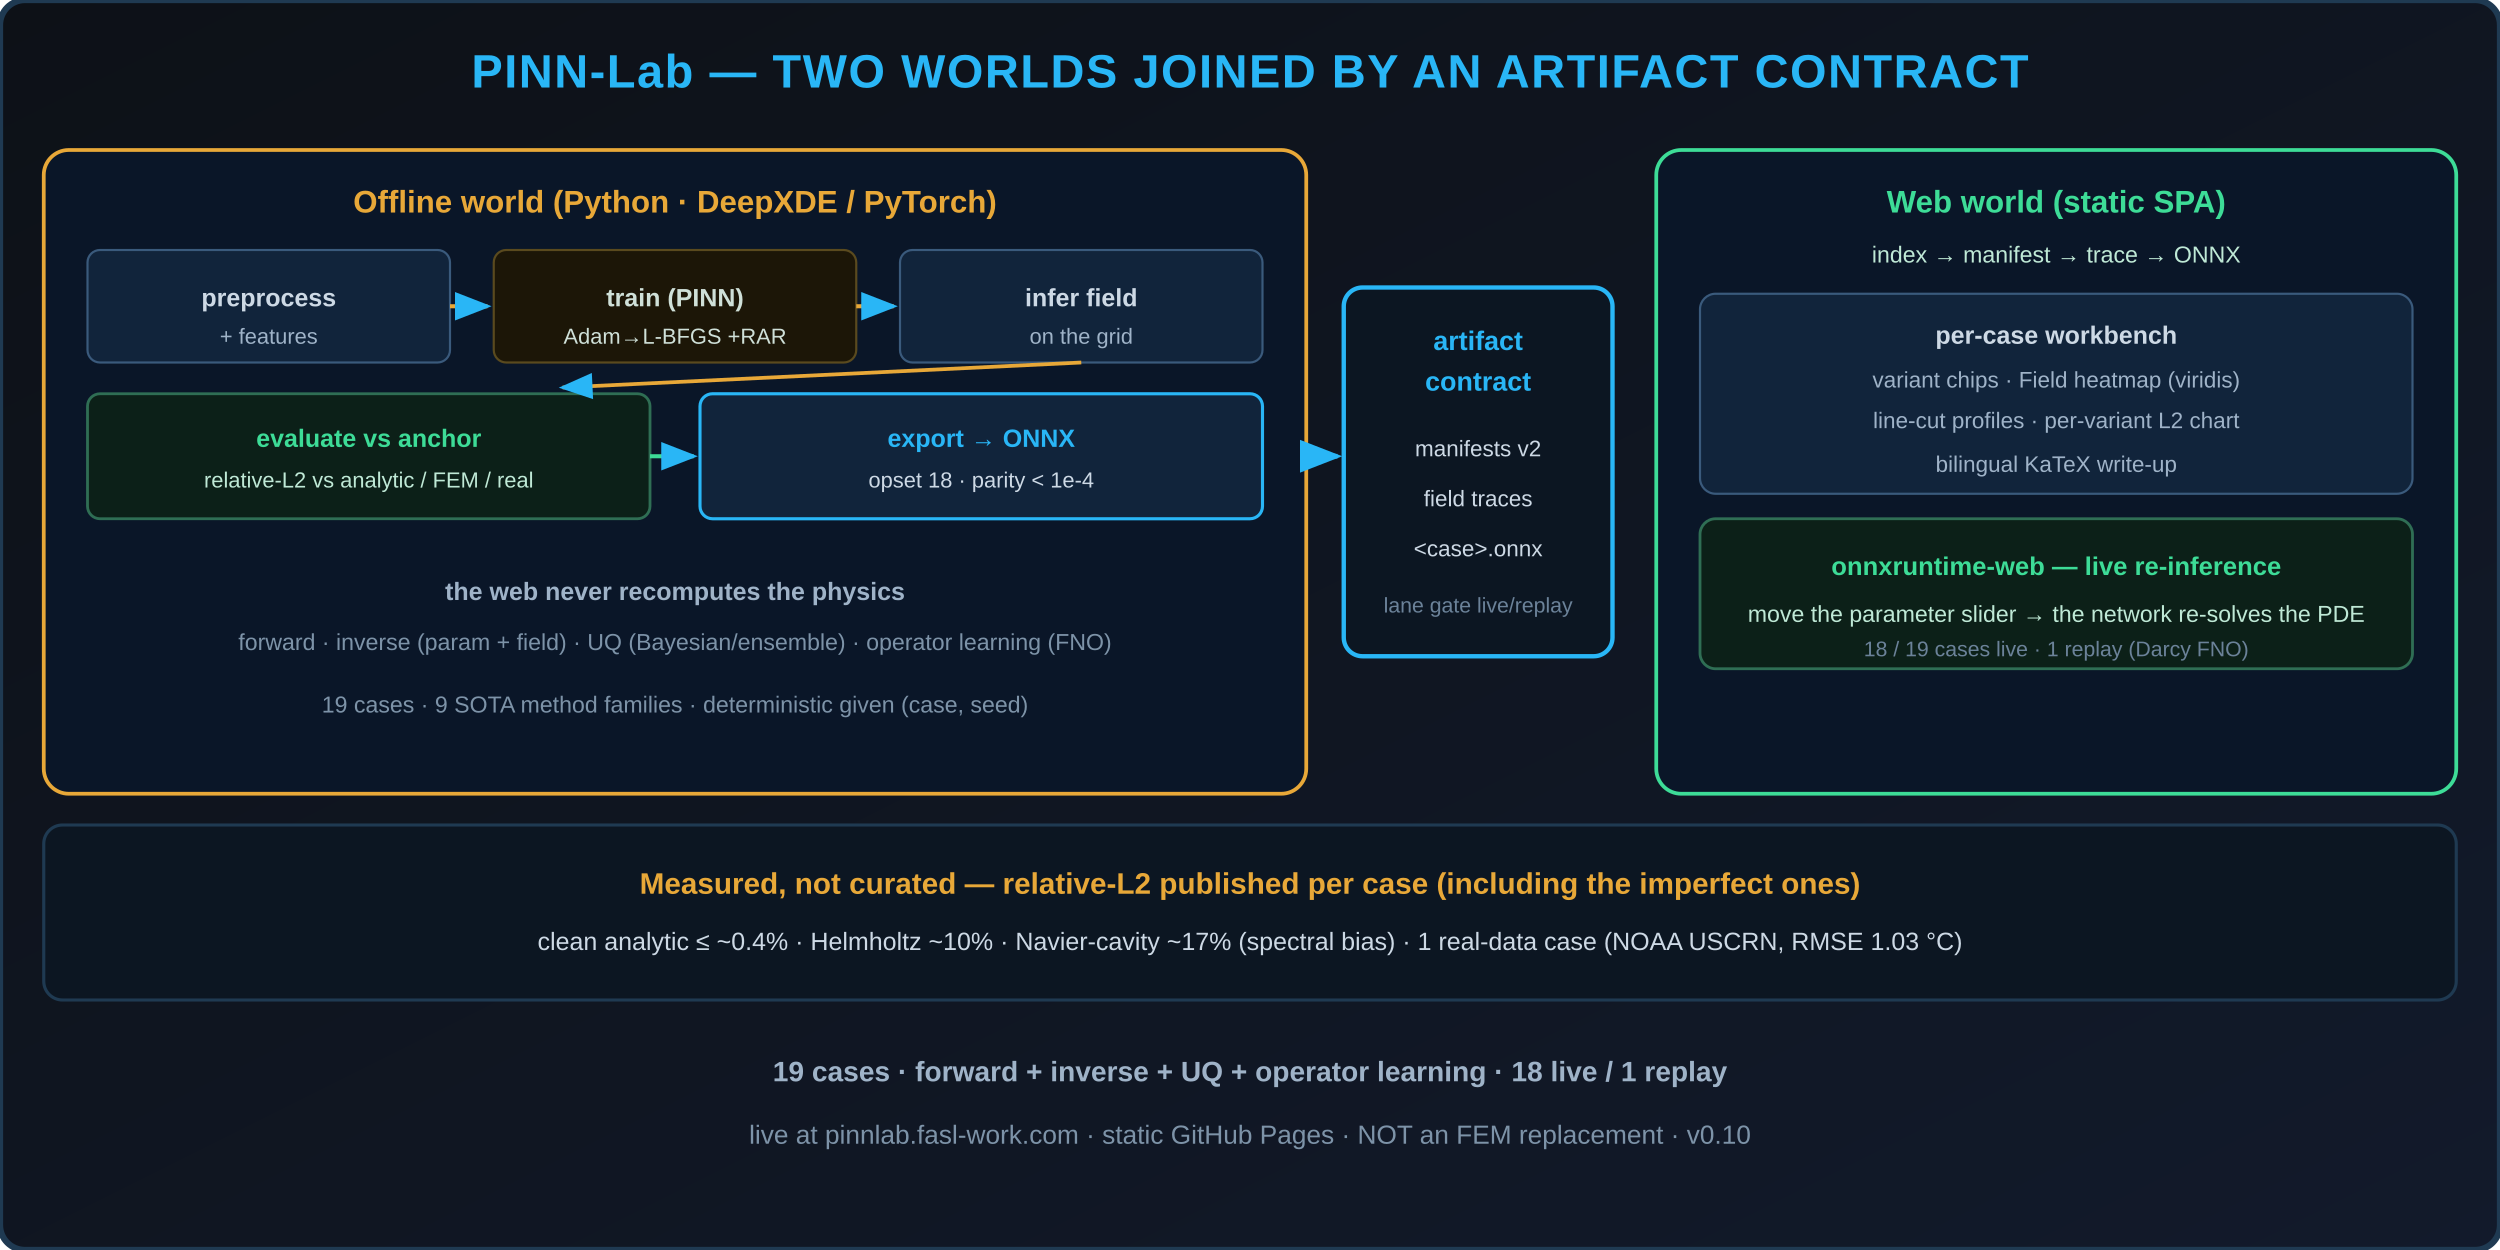
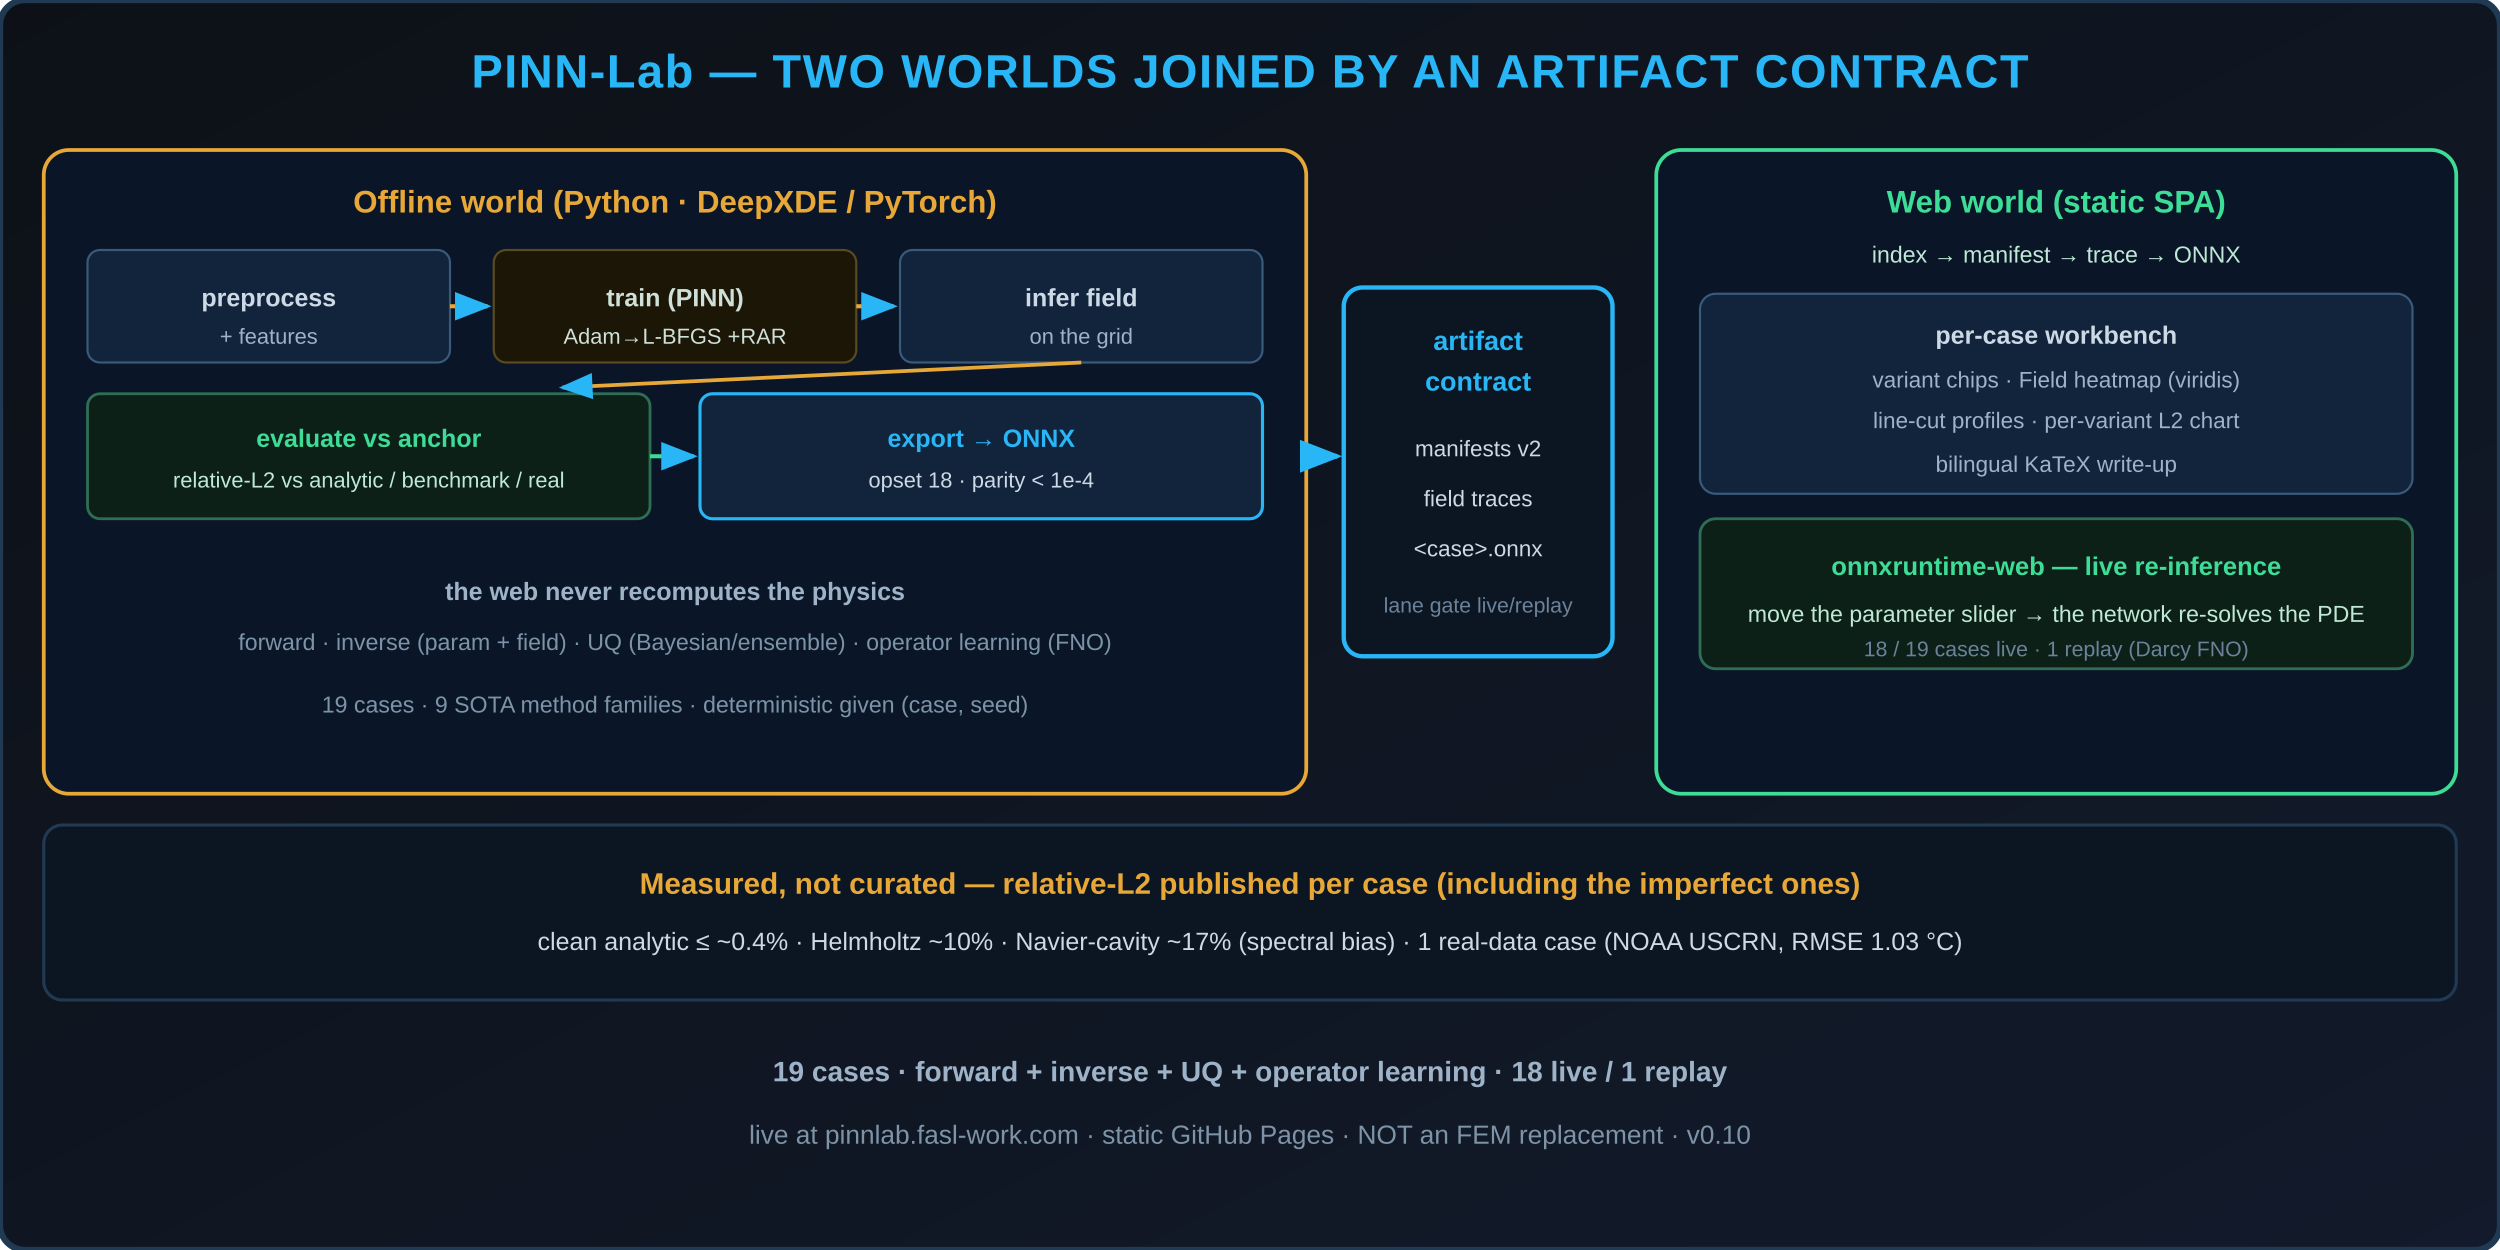
<svg xmlns="http://www.w3.org/2000/svg" viewBox="0 0 800 400" width="800" height="400">
  <defs>
    <linearGradient id="bgP" x1="0%" y1="0%" x2="100%" y2="100%">
      <stop offset="0%" style="stop-color:#0d1117" />
      <stop offset="100%" style="stop-color:#121a2b" />
    </linearGradient>
    <marker id="arrP" markerWidth="9" markerHeight="7" refX="8" refY="3.5" orient="auto">
      <polygon points="0 0,9 3.5,0 7" fill="#29B6F6" />
    </marker>
  </defs>
  <rect width="800" height="400" fill="url(#bgP)" rx="8" />
  <rect x="0" y="0" width="800" height="400" fill="none" stroke="#1f3a52" stroke-width="2" rx="8" />
  <text x="400" y="28" text-anchor="middle" font-family="Arial,sans-serif" font-size="15" font-weight="bold" fill="#29B6F6" letter-spacing="0.5">PINN-Lab — TWO WORLDS JOINED BY AN ARTIFACT CONTRACT</text>
  <g font-family="Arial,sans-serif">
    <rect x="14" y="48" width="404" height="206" rx="8" fill="#0a1628" stroke="#e8a838" stroke-width="1.2" />
    <text x="216" y="68" text-anchor="middle" font-size="10" font-weight="bold" fill="#e8a838">Offline world (Python · DeepXDE / PyTorch)</text>
    <rect x="28" y="80" width="116" height="36" rx="4" fill="#11243b" stroke="#3a5a7c" stroke-width="0.7" />
    <text x="86" y="98" text-anchor="middle" font-size="8" font-weight="bold" fill="#cdd9e5">preprocess</text>
    <text x="86" y="110" text-anchor="middle" font-size="7" fill="#9fb3c8">+ features</text>
    <rect x="158" y="80" width="116" height="36" rx="4" fill="#1c1607" stroke="#5a4a1e" stroke-width="0.7" />
    <text x="216" y="98" text-anchor="middle" font-size="8" font-weight="bold" fill="#cfe0d8">train (PINN)</text>
    <text x="216" y="110" text-anchor="middle" font-size="7" fill="#cfe0d8">Adam→L-BFGS +RAR</text>
    <rect x="288" y="80" width="116" height="36" rx="4" fill="#11243b" stroke="#3a5a7c" stroke-width="0.7" />
    <text x="346" y="98" text-anchor="middle" font-size="8" font-weight="bold" fill="#cdd9e5">infer field</text>
    <text x="346" y="110" text-anchor="middle" font-size="7" fill="#9fb3c8">on the grid</text>
    <rect x="28" y="126" width="180" height="40" rx="4" fill="#0c2018" stroke="#2f6e54" stroke-width="0.9" />
    <text x="118" y="143" text-anchor="middle" font-size="8" font-weight="bold" fill="#3ddc97">evaluate vs anchor</text>
-     <text x="118" y="156" text-anchor="middle" font-size="7" fill="#bfe9d6">relative-L2 vs analytic / FEM / real</text>
+     <text x="118" y="156" text-anchor="middle" font-size="7" fill="#bfe9d6">relative-L2 vs analytic / benchmark / real</text>
    <rect x="224" y="126" width="180" height="40" rx="4" fill="#11243b" stroke="#29B6F6" stroke-width="1" />
    <text x="314" y="143" text-anchor="middle" font-size="8" font-weight="bold" fill="#29B6F6">export → ONNX</text>
    <text x="314" y="156" text-anchor="middle" font-size="7" fill="#cdd9e5">opset 18 · parity &lt; 1e-4</text>
    <line x1="144" y1="98" x2="156" y2="98" stroke="#e8a838" stroke-width="1.3" marker-end="url(#arrP)" />
    <line x1="274" y1="98" x2="286" y2="98" stroke="#e8a838" stroke-width="1.3" marker-end="url(#arrP)" />
    <line x1="346" y1="116" x2="180" y2="124" stroke="#e8a838" stroke-width="1.2" marker-end="url(#arrP)" />
    <line x1="208" y1="146" x2="222" y2="146" stroke="#3ddc97" stroke-width="1.3" marker-end="url(#arrP)" />
    <text x="216" y="192" text-anchor="middle" font-size="8" font-weight="bold" fill="#9fb3c8">the web never recomputes the physics</text>
    <text x="216" y="208" text-anchor="middle" font-size="7.4" fill="#7d93a8">forward · inverse (param + field) · UQ (Bayesian/ensemble) · operator learning (FNO)</text>
    <text x="216" y="228" text-anchor="middle" font-size="7.4" fill="#7d93a8">19 cases · 9 SOTA method families · deterministic given (case, seed)</text>
    <rect x="430" y="92" width="86" height="118" rx="6" fill="#0c1622" stroke="#29B6F6" stroke-width="1.4" />
    <text x="473" y="112" text-anchor="middle" font-size="8.6" font-weight="bold" fill="#29B6F6">artifact</text>
    <text x="473" y="125" text-anchor="middle" font-size="8.6" font-weight="bold" fill="#29B6F6">contract</text>
    <text x="473" y="146" text-anchor="middle" font-size="7.2" fill="#cdd9e5">manifests v2</text>
    <text x="473" y="162" text-anchor="middle" font-size="7.2" fill="#cdd9e5">field traces</text>
    <text x="473" y="178" text-anchor="middle" font-size="7.2" fill="#cdd9e5">&lt;case&gt;.onnx</text>
    <text x="473" y="196" text-anchor="middle" font-size="6.8" fill="#6b8299">lane gate live/replay</text>
    <line x1="418" y1="146" x2="428" y2="146" stroke="#29B6F6" stroke-width="1.5" marker-end="url(#arrP)" />
    <rect x="530" y="48" width="256" height="206" rx="8" fill="#0a1628" stroke="#3ddc97" stroke-width="1.2" />
    <text x="658" y="68" text-anchor="middle" font-size="10" font-weight="bold" fill="#3ddc97">Web world (static SPA)</text>
    <text x="658" y="84" text-anchor="middle" font-size="7.4" fill="#bfe9d6">index → manifest → trace → ONNX</text>
    <rect x="544" y="94" width="228" height="64" rx="5" fill="#11243b" stroke="#3a5a7c" stroke-width="0.7" />
    <text x="658" y="110" text-anchor="middle" font-size="8" font-weight="bold" fill="#cdd9e5">per-case workbench</text>
    <text x="658" y="124" text-anchor="middle" font-size="7.2" fill="#9fb3c8">variant chips · Field heatmap (viridis)</text>
    <text x="658" y="137" text-anchor="middle" font-size="7.2" fill="#9fb3c8">line-cut profiles · per-variant L2 chart</text>
    <text x="658" y="151" text-anchor="middle" font-size="7.2" fill="#9fb3c8">bilingual KaTeX write-up</text>
    <rect x="544" y="166" width="228" height="48" rx="5" fill="#0c2018" stroke="#2f6e54" stroke-width="0.9" />
    <text x="658" y="184" text-anchor="middle" font-size="8.2" font-weight="bold" fill="#3ddc97">onnxruntime-web — live re-inference</text>
    <text x="658" y="199" text-anchor="middle" font-size="7.4" fill="#bfe9d6">move the parameter slider → the network re-solves the PDE</text>
    <text x="658" y="210" text-anchor="middle" font-size="6.8" fill="#6b8299">18 / 19 cases live · 1 replay (Darcy FNO)</text>
    <rect x="14" y="264" width="772" height="56" rx="6" fill="#0c1622" stroke="#1f3a52" />
    <text x="400" y="286" text-anchor="middle" font-size="9.5" font-weight="bold" fill="#e8a838">Measured, not curated — relative-L2 published per case (including the imperfect ones)</text>
    <text x="400" y="304" text-anchor="middle" font-size="8" fill="#cdd9e5">clean analytic ≤ ~0.4% · Helmholtz ~10% · Navier-cavity ~17% (spectral bias) · 1 real-data case (NOAA USCRN, RMSE 1.03 °C)</text>
    <text x="400" y="346" text-anchor="middle" font-size="9" font-weight="bold" fill="#9fb3c8">19 cases · forward + inverse + UQ + operator learning · 18 live / 1 replay</text>
    <text x="400" y="366" text-anchor="middle" font-size="8.4" fill="#7d93a8">live at pinnlab.fasl-work.com · static GitHub Pages · NOT an FEM replacement · v0.10</text>
  </g>
</svg>
